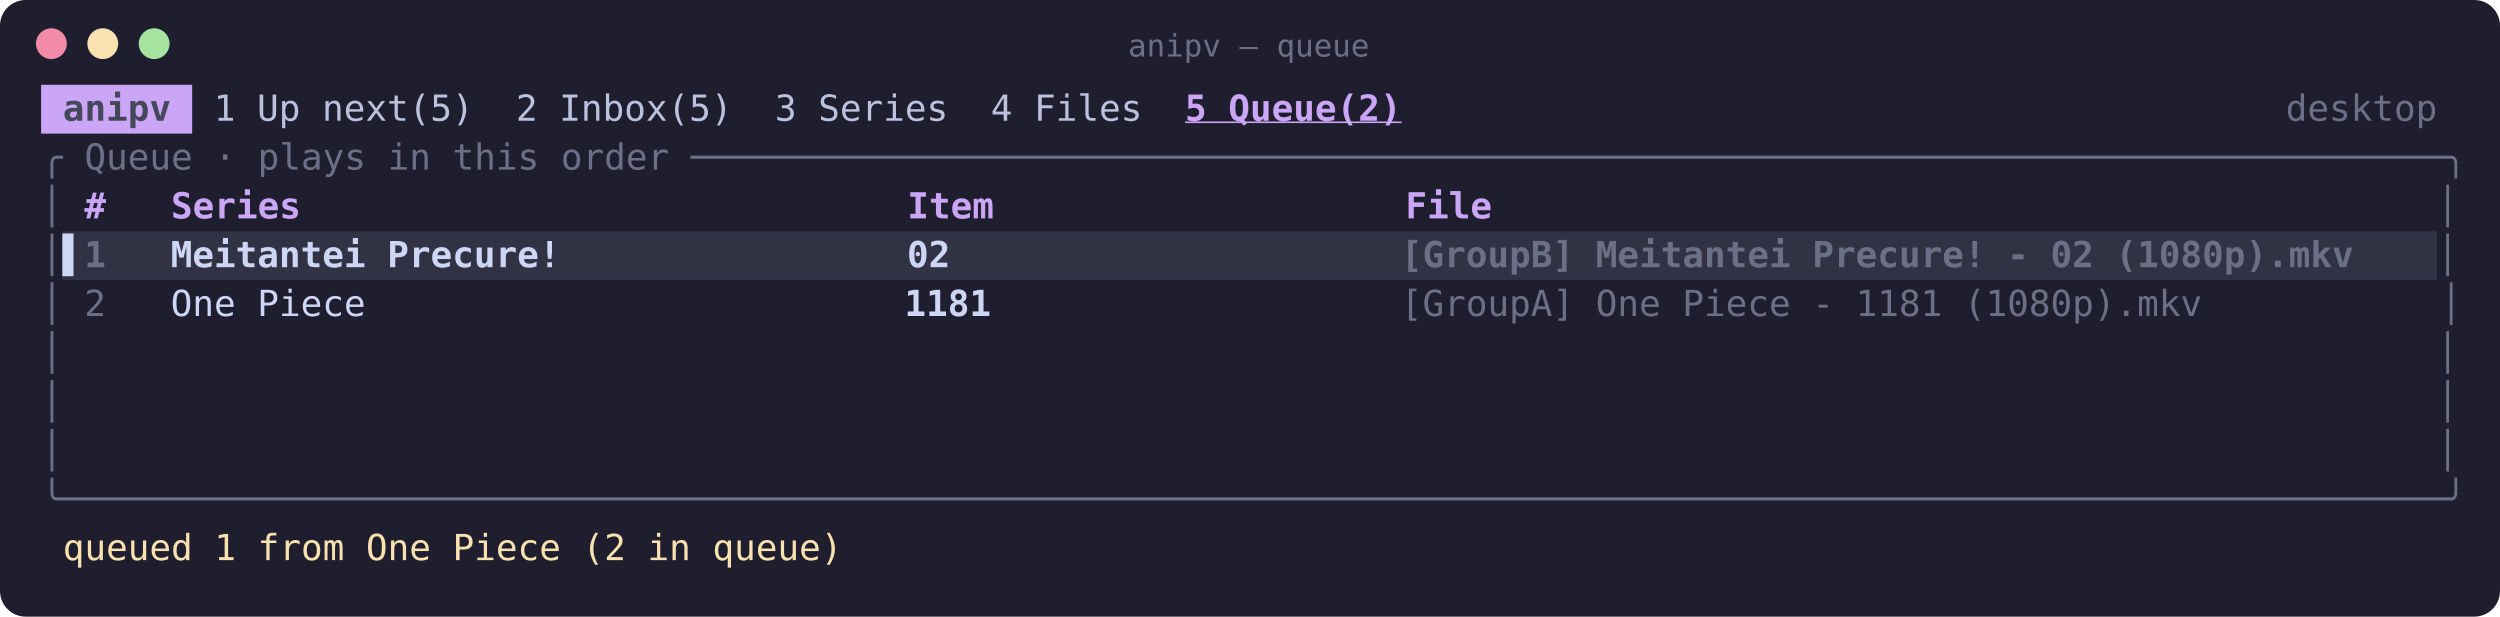
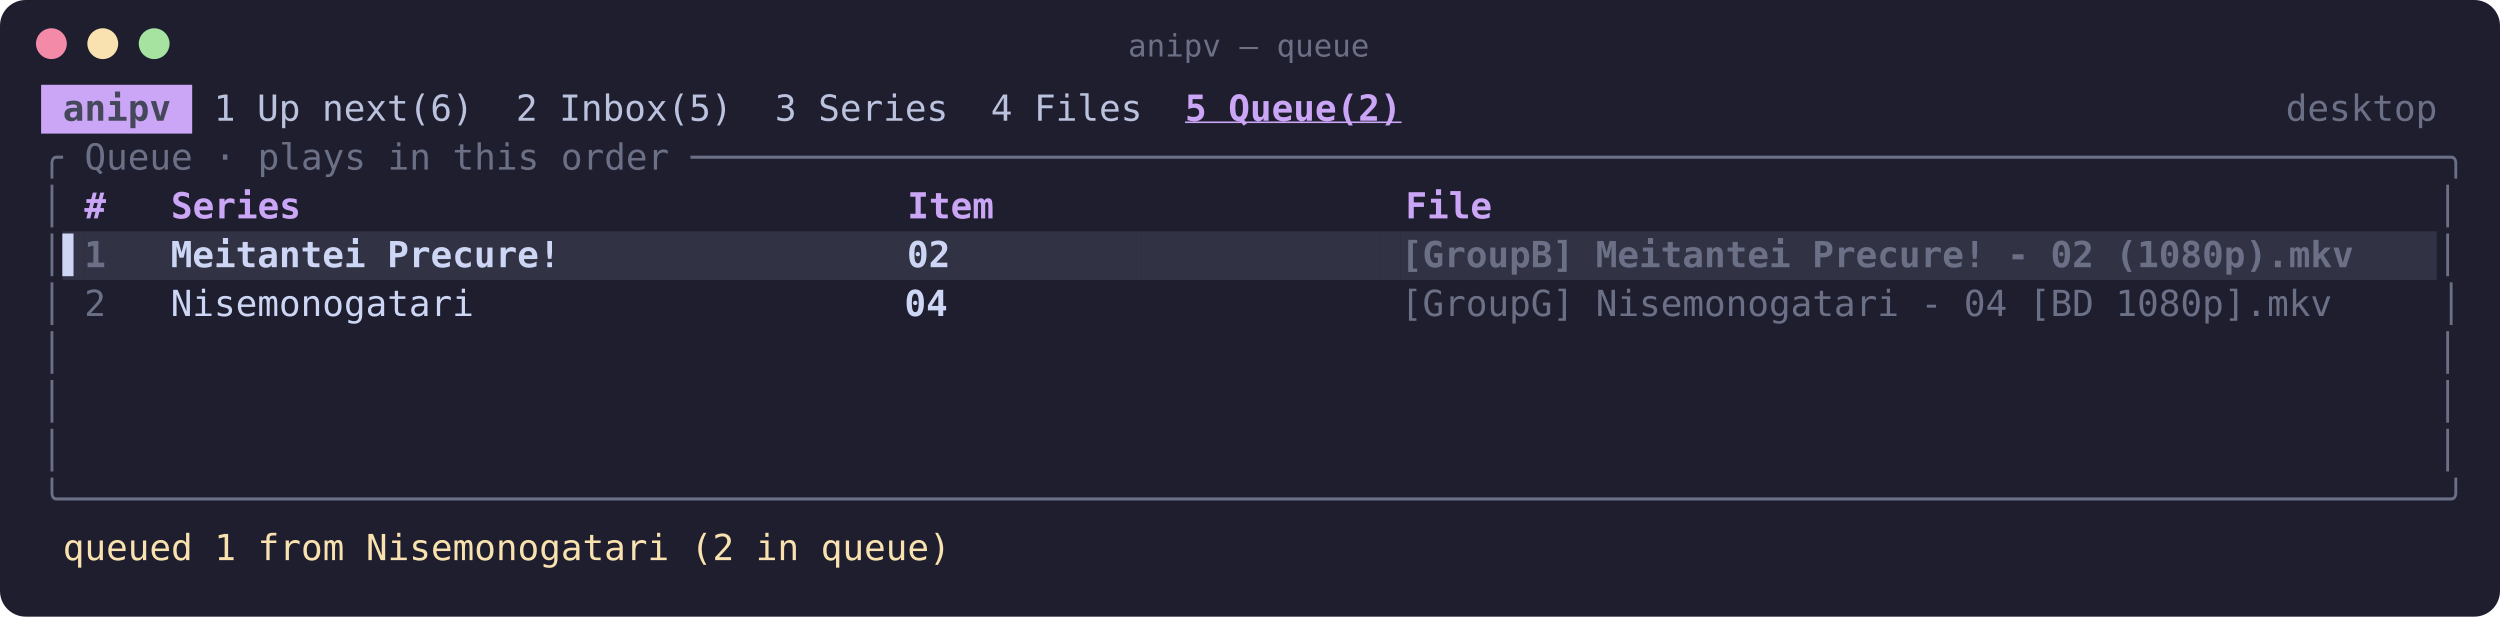
<svg xmlns="http://www.w3.org/2000/svg" width="973" height="240" viewBox="0 0 973 240" font-family="'JetBrains Mono','Cascadia Code','Fira Code',Menlo,Consolas,monospace" font-size="14">
  <rect width="100%" height="100%" rx="10" fill="#1e1e2e" />
  <circle cx="20" cy="17" r="6" fill="#f38ba8" />
  <circle cx="40" cy="17" r="6" fill="#f9e2af" />
  <circle cx="60" cy="17" r="6" fill="#a6e3a1" />
  <text x="486" y="22" fill="#6c7086" text-anchor="middle" font-size="12">anipv — queue</text>
  <rect x="16.0" y="33.0" width="58.8" height="19" fill="#cba6f7" />
  <text x="16.0" y="47.0" fill="#45475a" font-weight="bold" xml:space="preserve" textLength="58.8" lengthAdjust="spacingAndGlyphs"> anipv </text>
-   <text x="83.2" y="47.0" fill="#bac2de" xml:space="preserve" textLength="100.8" lengthAdjust="spacingAndGlyphs">1 Up next(5)</text>
+   <text x="83.2" y="47.0" fill="#bac2de" xml:space="preserve" textLength="100.8" lengthAdjust="spacingAndGlyphs">1 Up next(6)</text>
  <text x="200.8" y="47.0" fill="#bac2de" xml:space="preserve" textLength="84.0" lengthAdjust="spacingAndGlyphs">2 Inbox(5)</text>
  <text x="301.6" y="47.0" fill="#bac2de" xml:space="preserve" textLength="67.2" lengthAdjust="spacingAndGlyphs">3 Series</text>
  <text x="385.6" y="47.0" fill="#bac2de" xml:space="preserve" textLength="58.8" lengthAdjust="spacingAndGlyphs">4 Files</text>
  <text x="461.2" y="47.0" fill="#cba6f7" font-weight="bold" text-decoration="underline" xml:space="preserve" textLength="84.0" lengthAdjust="spacingAndGlyphs">5 Queue(2)</text>
  <text x="889.6" y="47.0" fill="#6c7086" xml:space="preserve" textLength="67.2" lengthAdjust="spacingAndGlyphs">desktop </text>
  <text x="16.0" y="66.0" fill="#6c7086" xml:space="preserve" textLength="940.8" lengthAdjust="spacingAndGlyphs">╭ Queue · plays in this order ─────────────────────────────────────────────────────────────────────────────────╮</text>
  <text x="16.0" y="85.0" fill="#6c7086" xml:space="preserve" textLength="8.4" lengthAdjust="spacingAndGlyphs">│</text>
  <text x="24.4" y="85.0" fill="#cba6f7" font-weight="bold" xml:space="preserve" textLength="924.0" lengthAdjust="spacingAndGlyphs"> #   Series                            Item                   File                                            </text>
  <text x="948.4" y="85.0" fill="#6c7086" xml:space="preserve" textLength="8.4" lengthAdjust="spacingAndGlyphs">│</text>
  <text x="16.0" y="104.0" fill="#6c7086" xml:space="preserve" textLength="8.4" lengthAdjust="spacingAndGlyphs">│</text>
  <rect x="24.4" y="90.0" width="8.4" height="19" fill="#313244" />
  <text x="24.4" y="104.0" fill="#cdd6f4" font-weight="bold" xml:space="preserve" textLength="8.4" lengthAdjust="spacingAndGlyphs">▌</text>
  <rect x="32.8" y="90.0" width="25.2" height="19" fill="#313244" />
  <text x="32.8" y="104.0" fill="#6c7086" font-weight="bold" xml:space="preserve" textLength="25.2" lengthAdjust="spacingAndGlyphs">1  </text>
  <rect x="58.0" y="90.0" width="386.4" height="19" fill="#313244" />
  <text x="58.0" y="104.0" fill="#cdd6f4" font-weight="bold" xml:space="preserve" textLength="386.4" lengthAdjust="spacingAndGlyphs"> Meitantei Precure!                02         </text>
  <rect x="444.4" y="90.0" width="92.4" height="19" fill="#313244" />
  <rect x="536.8" y="90.0" width="8.4" height="19" fill="#313244" />
  <rect x="545.2" y="90.0" width="403.2" height="19" fill="#313244" />
  <text x="545.2" y="104.0" fill="#6c7086" font-weight="bold" xml:space="preserve" textLength="403.2" lengthAdjust="spacingAndGlyphs">[GroupB] Meitantei Precure! - 02 (1080p).mkv    </text>
  <text x="948.4" y="104.0" fill="#6c7086" xml:space="preserve" textLength="8.4" lengthAdjust="spacingAndGlyphs">│</text>
  <text x="16.0" y="123.0" fill="#6c7086" xml:space="preserve" textLength="8.4" lengthAdjust="spacingAndGlyphs">│</text>
  <text x="32.8" y="123.0" fill="#6c7086" xml:space="preserve" textLength="25.2" lengthAdjust="spacingAndGlyphs">2  </text>
-   <text x="58.0" y="123.0" fill="#cdd6f4" xml:space="preserve" textLength="294.0" lengthAdjust="spacingAndGlyphs"> One Piece                         </text>
-   <text x="352.0" y="123.0" fill="#cdd6f4" font-weight="bold" xml:space="preserve" textLength="84.0" lengthAdjust="spacingAndGlyphs">1181      </text>
-   <text x="545.2" y="123.0" fill="#6c7086" xml:space="preserve" textLength="411.6" lengthAdjust="spacingAndGlyphs">[GroupA] One Piece - 1181 (1080p).mkv           │</text>
+   <text x="58.0" y="123.0" fill="#cdd6f4" xml:space="preserve" textLength="294.0" lengthAdjust="spacingAndGlyphs"> Nisemonogatari                    </text>
+   <text x="352.0" y="123.0" fill="#cdd6f4" font-weight="bold" xml:space="preserve" textLength="84.0" lengthAdjust="spacingAndGlyphs">04        </text>
+   <text x="545.2" y="123.0" fill="#6c7086" xml:space="preserve" textLength="411.6" lengthAdjust="spacingAndGlyphs">[GroupG] Nisemonogatari - 04 [BD 1080p].mkv     │</text>
  <text x="16.0" y="142.0" fill="#6c7086" xml:space="preserve" textLength="8.4" lengthAdjust="spacingAndGlyphs">│</text>
  <text x="948.4" y="142.0" fill="#6c7086" xml:space="preserve" textLength="8.4" lengthAdjust="spacingAndGlyphs">│</text>
  <text x="16.0" y="161.0" fill="#6c7086" xml:space="preserve" textLength="8.4" lengthAdjust="spacingAndGlyphs">│</text>
  <text x="948.4" y="161.0" fill="#6c7086" xml:space="preserve" textLength="8.4" lengthAdjust="spacingAndGlyphs">│</text>
  <text x="16.0" y="180.0" fill="#6c7086" xml:space="preserve" textLength="8.4" lengthAdjust="spacingAndGlyphs">│</text>
  <text x="948.4" y="180.0" fill="#6c7086" xml:space="preserve" textLength="8.4" lengthAdjust="spacingAndGlyphs">│</text>
  <text x="16.0" y="199.0" fill="#6c7086" xml:space="preserve" textLength="940.8" lengthAdjust="spacingAndGlyphs">╰──────────────────────────────────────────────────────────────────────────────────────────────────────────────╯</text>
-   <text x="16.0" y="218.0" fill="#f9e2af" xml:space="preserve" textLength="310.8" lengthAdjust="spacingAndGlyphs"> queued 1 from One Piece (2 in queue)</text>
+   <text x="16.0" y="218.0" fill="#f9e2af" xml:space="preserve" textLength="352.8" lengthAdjust="spacingAndGlyphs"> queued 1 from Nisemonogatari (2 in queue)</text>
</svg>
